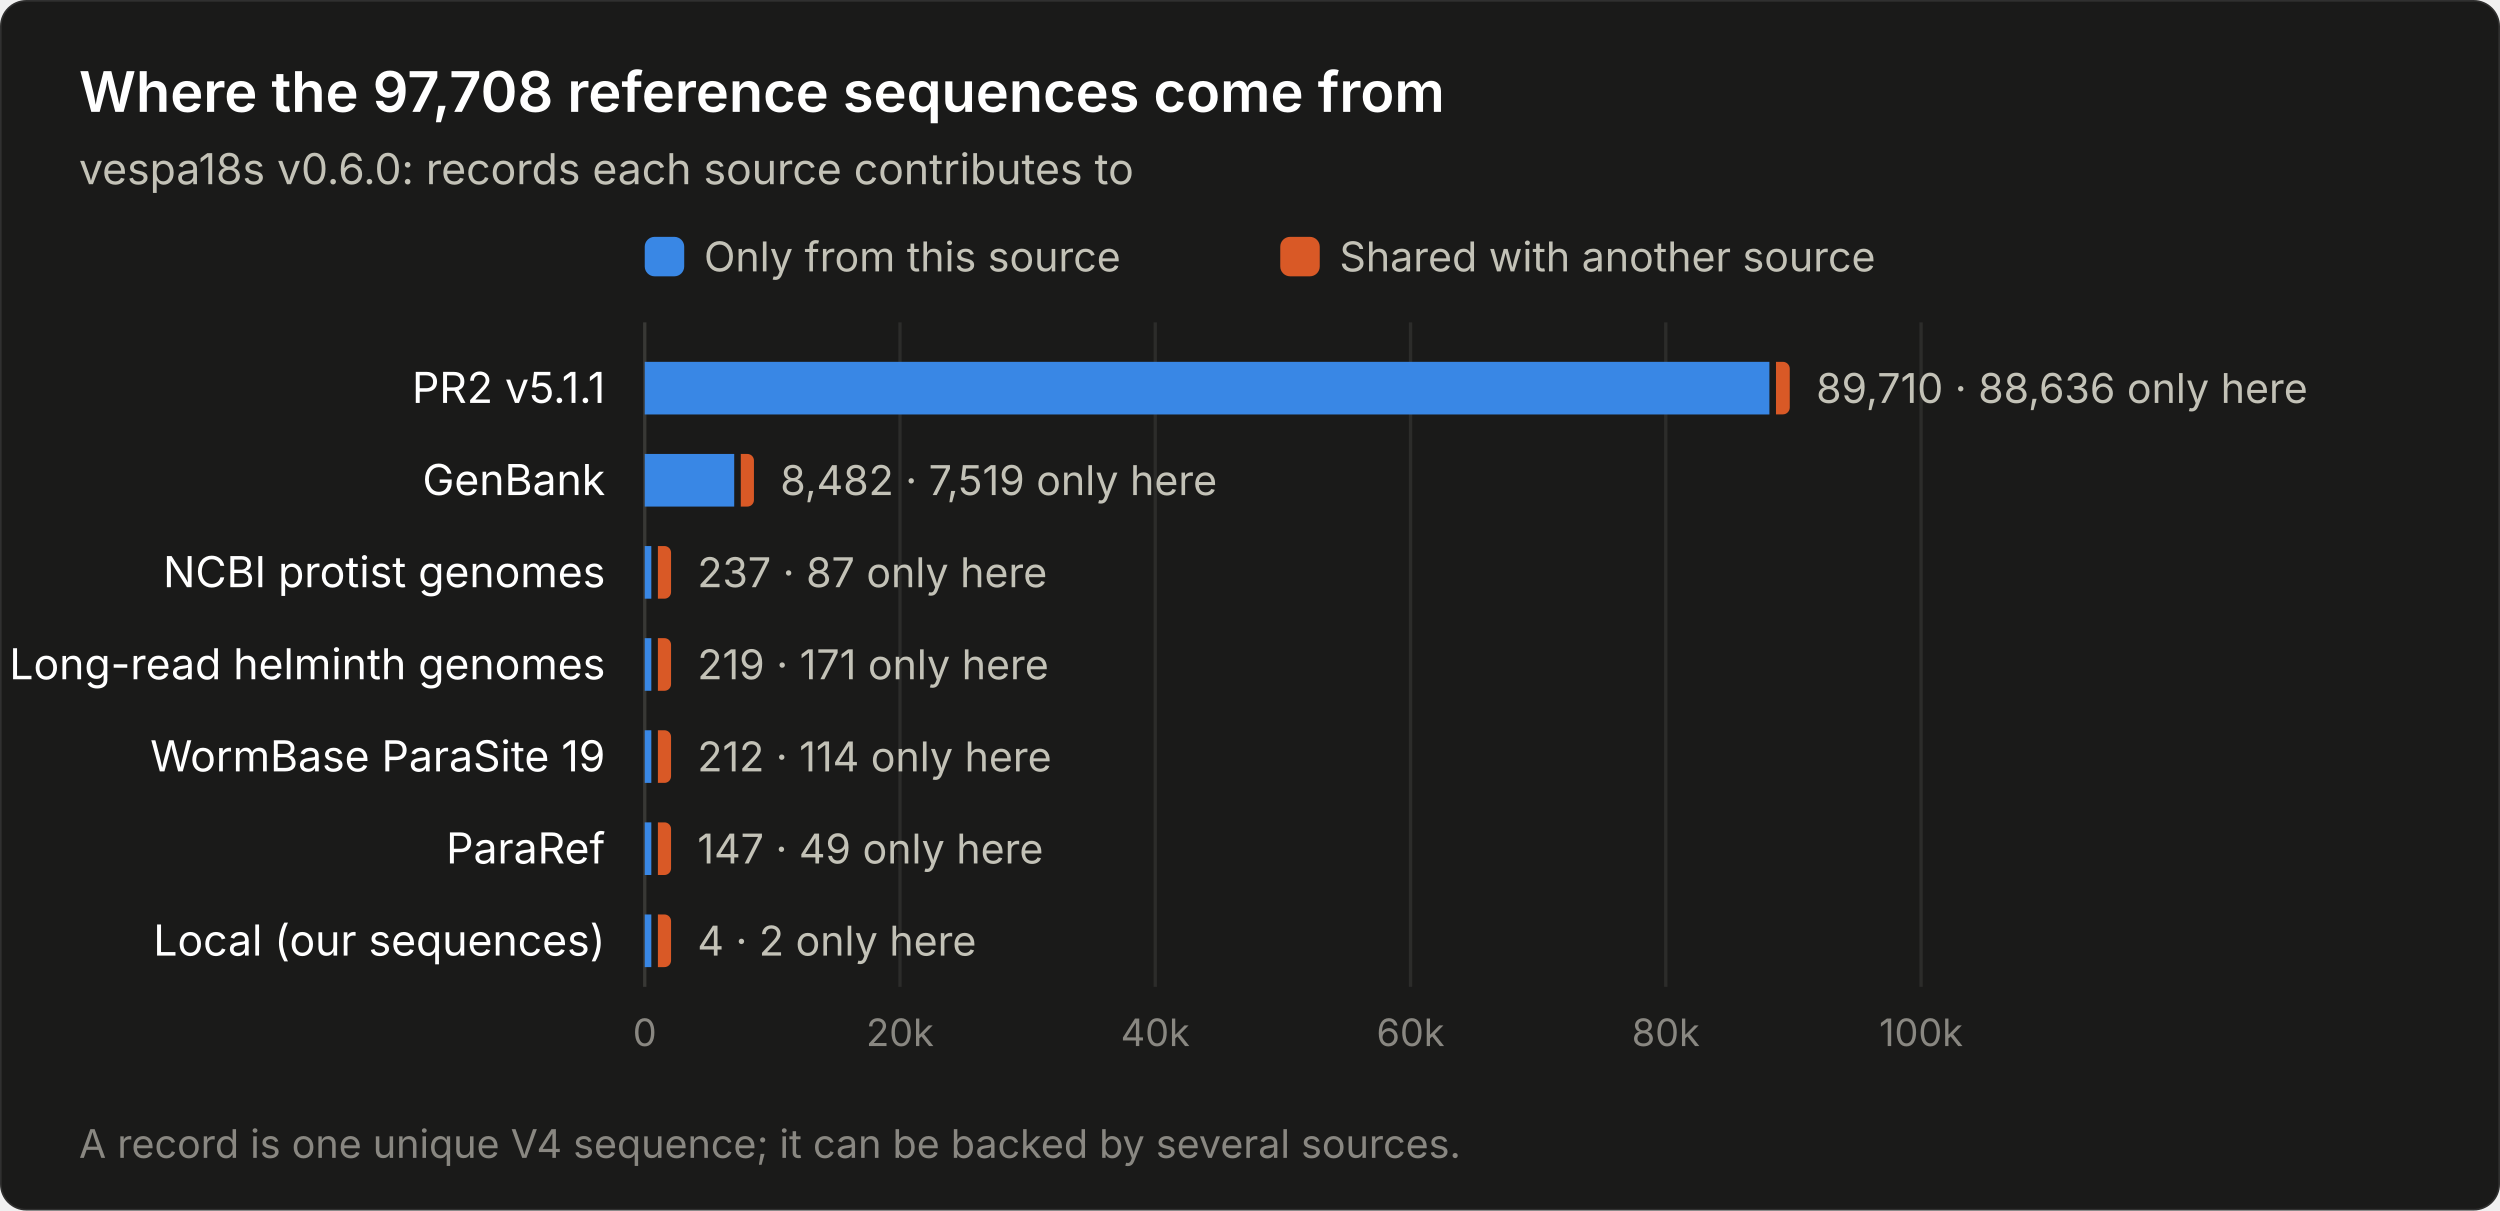
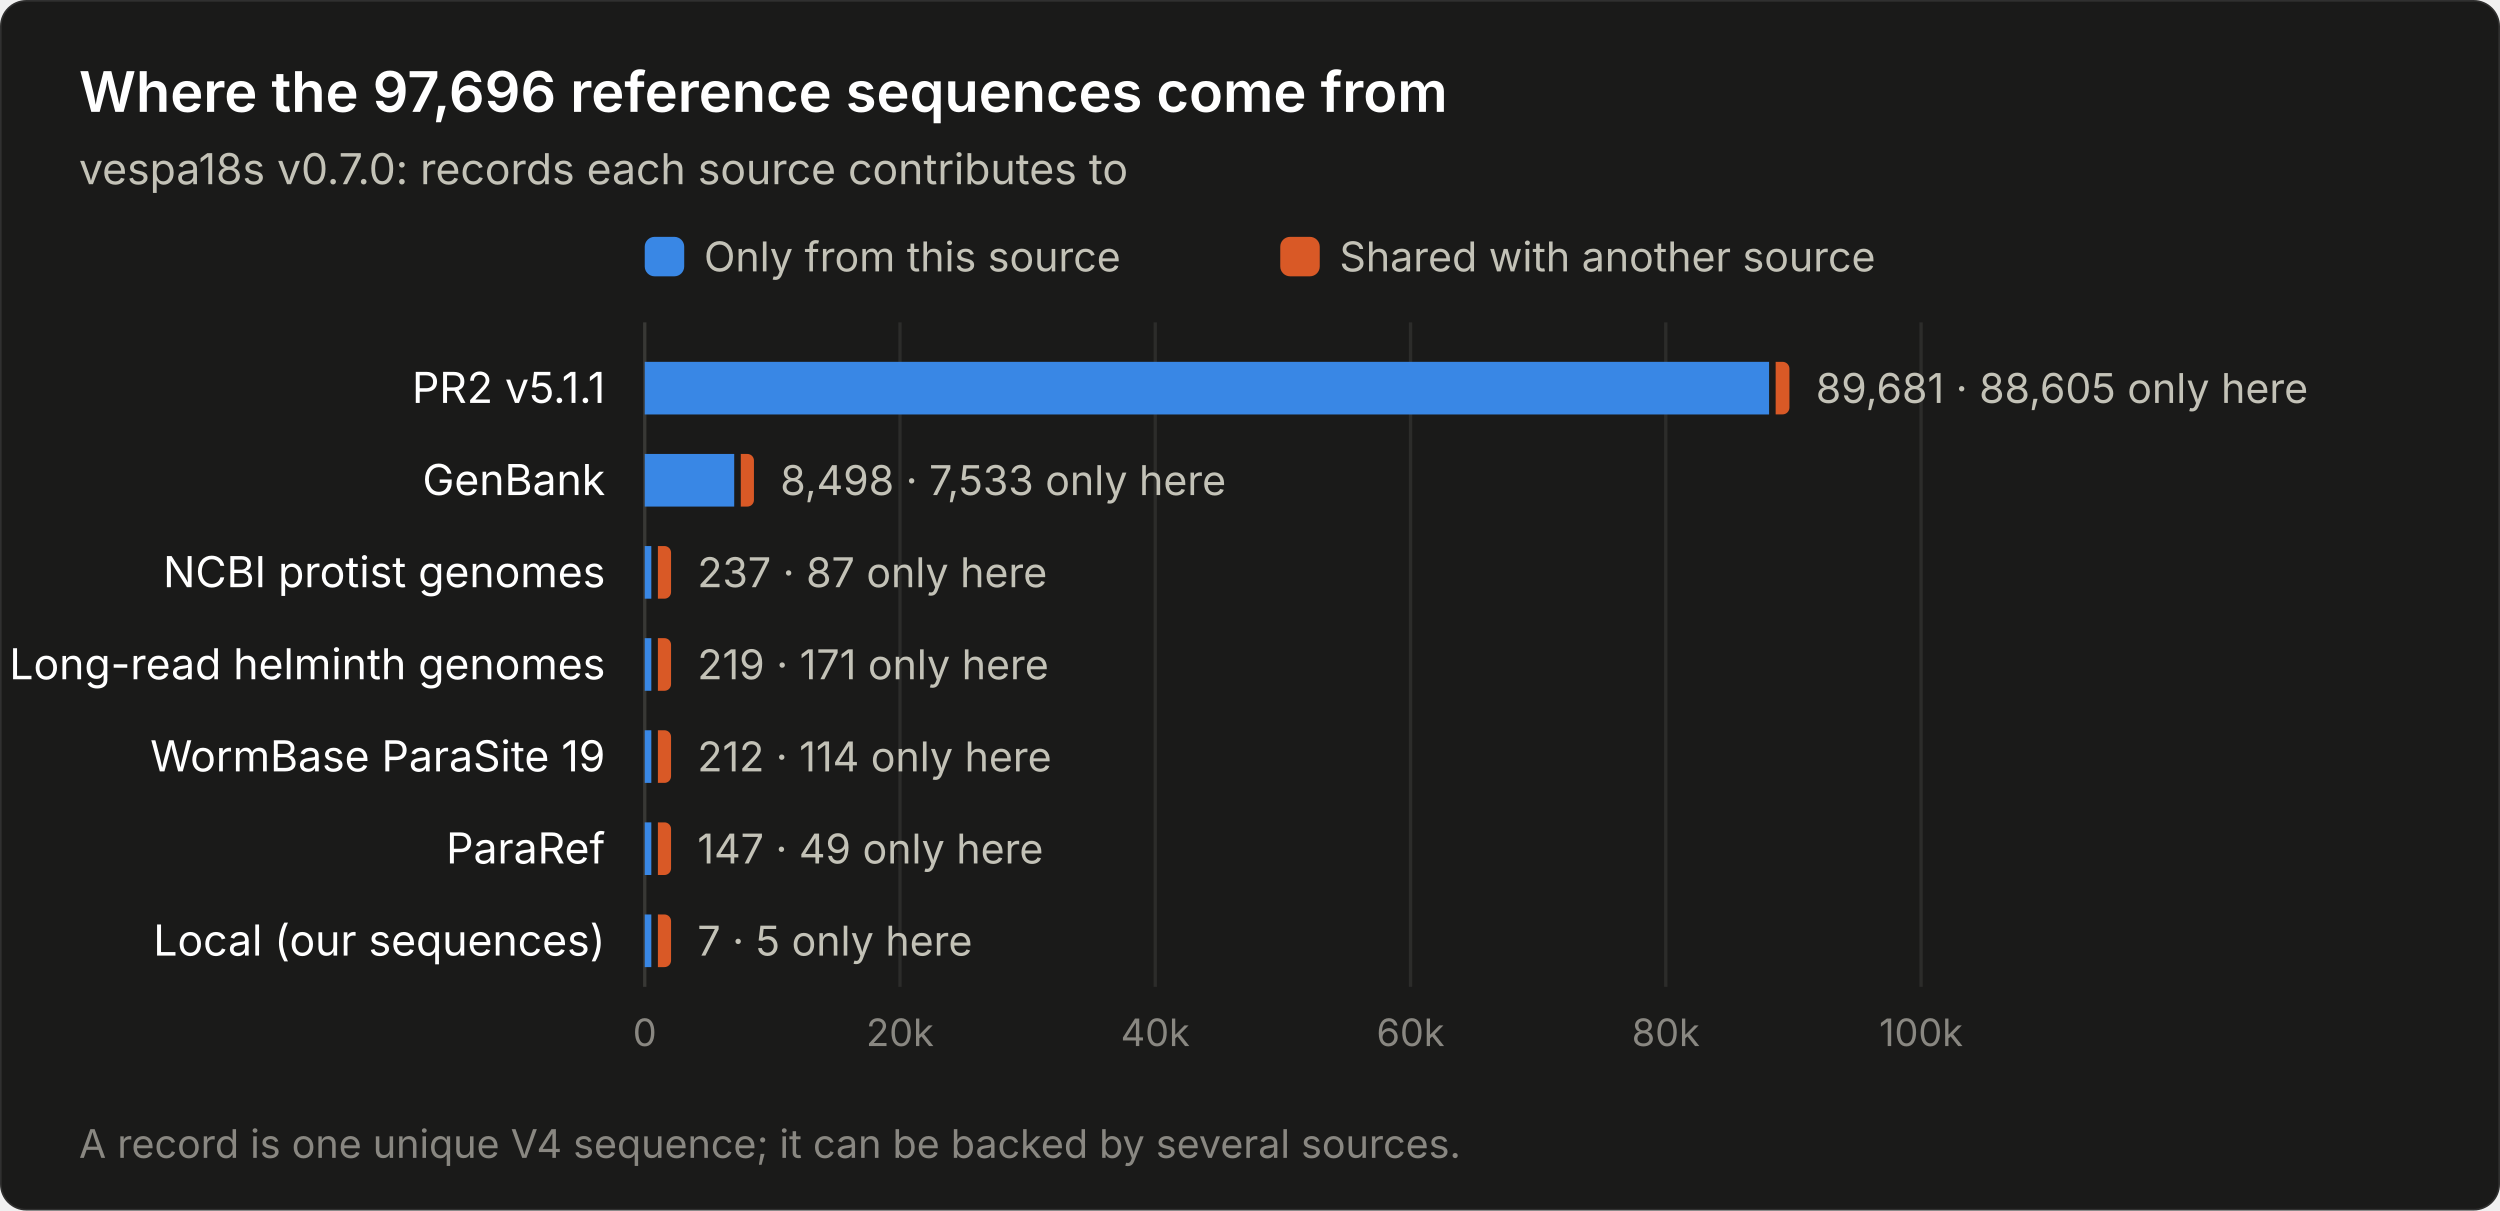
- <svg xmlns="http://www.w3.org/2000/svg" width="760" height="368" viewBox="0 0 760 368" font-family="system-ui, -apple-system, &quot;Segoe UI&quot;, sans-serif" role="img" aria-label="Where the 97,708 reference sequences come from">
+ <svg xmlns="http://www.w3.org/2000/svg" width="760" height="368" viewBox="0 0 760 368" font-family="system-ui, -apple-system, &quot;Segoe UI&quot;, sans-serif" role="img" aria-label="Where the 97,696 reference sequences come from">
  <rect width="760" height="368" rx="8" fill="#1a1a19" stroke="rgba(255,255,255,0.10)" />
-   <text x="24" y="34" font-size="17" font-weight="600" fill="#ffffff">Where the 97,708 reference sequences come from</text>
-   <text x="24" y="56" font-size="13" fill="#c3c2b7">vespa18s v0.6.0: records each source contributes to</text>
+   <text x="24" y="34" font-size="17" font-weight="600" fill="#ffffff">Where the 97,696 reference sequences come from</text>
+   <text x="24" y="56" font-size="13" fill="#c3c2b7">vespa18s v0.7.0: records each source contributes to</text>
  <rect x="196" y="72" width="12" height="12" rx="3" fill="#3987e5" />
  <text x="214" y="82.5" font-size="12.5" fill="#c3c2b7">Only from this source</text>
  <rect x="389.2" y="72" width="12" height="12" rx="3" fill="#d95926" />
  <text x="407.2" y="82.5" font-size="12.5" fill="#c3c2b7">Shared with another source</text>
  <line x1="196.0" y1="98" x2="196.0" y2="300" stroke="#383835" stroke-width="1" />
  <text x="196.0" y="318" font-size="11.5" fill="#898781" text-anchor="middle" font-variant-numeric="tabular-nums">0</text>
  <line x1="273.6" y1="98" x2="273.6" y2="300" stroke="#2c2c2a" stroke-width="1" />
  <text x="273.6" y="318" font-size="11.5" fill="#898781" text-anchor="middle" font-variant-numeric="tabular-nums">20k</text>
  <line x1="351.2" y1="98" x2="351.2" y2="300" stroke="#2c2c2a" stroke-width="1" />
  <text x="351.2" y="318" font-size="11.5" fill="#898781" text-anchor="middle" font-variant-numeric="tabular-nums">40k</text>
  <line x1="428.8" y1="98" x2="428.8" y2="300" stroke="#2c2c2a" stroke-width="1" />
  <text x="428.8" y="318" font-size="11.5" fill="#898781" text-anchor="middle" font-variant-numeric="tabular-nums">60k</text>
  <line x1="506.4" y1="98" x2="506.4" y2="300" stroke="#2c2c2a" stroke-width="1" />
  <text x="506.4" y="318" font-size="11.5" fill="#898781" text-anchor="middle" font-variant-numeric="tabular-nums">80k</text>
  <line x1="584.0" y1="98" x2="584.0" y2="300" stroke="#2c2c2a" stroke-width="1" />
  <text x="584.0" y="318" font-size="11.5" fill="#898781" text-anchor="middle" font-variant-numeric="tabular-nums">100k</text>
  <text x="184" y="122.5" font-size="13" font-weight="400" fill="#ffffff" text-anchor="end">PR2 v5.1.1</text>
-   <rect x="196.0" y="110.0" width="341.9" height="16" fill="#3987e5" />
-   <path d="M539.9,110.0 h2.1 a2.084,2.084 0 0 1 2.084,2.084 v11.8 a2.084,2.084 0 0 1 -2.084,2.084 h-2.1 z" fill="#d95926" />
-   <text x="552.1" y="122.5" font-size="12.5" fill="#c3c2b7" font-variant-numeric="tabular-nums">89,710  ·  88,636 only here</text>
+   <rect x="196.0" y="110.0" width="341.8" height="16" fill="#3987e5" />
+   <path d="M539.8,110.0 h2.1 a2.087,2.087 0 0 1 2.087,2.087 v11.8 a2.087,2.087 0 0 1 -2.087,2.087 h-2.1 z" fill="#d95926" />
+   <text x="552.0" y="122.5" font-size="12.5" fill="#c3c2b7" font-variant-numeric="tabular-nums">89,681  ·  88,605 only here</text>
  <text x="184" y="150.5" font-size="13" font-weight="400" fill="#ffffff" text-anchor="end">GenBank</text>
  <rect x="196.0" y="138.0" width="27.2" height="16" fill="#3987e5" />
  <path d="M225.2,138.0 h2.0 a2.0,2.0 0 0 1 2.0,2.0 v12.0 a2.0,2.0 0 0 1 -2.0,2.0 h-2.0 z" fill="#d95926" />
-   <text x="237.2" y="150.5" font-size="12.5" fill="#c3c2b7" font-variant-numeric="tabular-nums">8,482  ·  7,519 only here</text>
+   <text x="237.2" y="150.5" font-size="12.5" fill="#c3c2b7" font-variant-numeric="tabular-nums">8,498  ·  7,533 only here</text>
  <text x="184" y="178.5" font-size="13" font-weight="400" fill="#ffffff" text-anchor="end">NCBI protist genomes</text>
  <rect x="196.0" y="166.0" width="2.0" height="16" fill="#3987e5" />
  <path d="M200.0,166.0 h2.0 a2.0,2.0 0 0 1 2.0,2.0 v12.0 a2.0,2.0 0 0 1 -2.0,2.0 h-2.0 z" fill="#d95926" />
  <text x="212.0" y="178.5" font-size="12.5" fill="#c3c2b7" font-variant-numeric="tabular-nums">237  ·  87 only here</text>
  <text x="184" y="206.5" font-size="13" font-weight="400" fill="#ffffff" text-anchor="end">Long-read helminth genomes</text>
  <rect x="196.0" y="194.0" width="2.0" height="16" fill="#3987e5" />
  <path d="M200.0,194.0 h2.0 a2.0,2.0 0 0 1 2.0,2.0 v12.0 a2.0,2.0 0 0 1 -2.0,2.0 h-2.0 z" fill="#d95926" />
  <text x="212.0" y="206.5" font-size="12.5" fill="#c3c2b7" font-variant-numeric="tabular-nums">219  ·  171 only here</text>
  <text x="184" y="234.5" font-size="13" font-weight="400" fill="#ffffff" text-anchor="end">WormBase ParaSite 19</text>
  <rect x="196.0" y="222.0" width="2.0" height="16" fill="#3987e5" />
  <path d="M200.0,222.0 h2.0 a2.0,2.0 0 0 1 2.0,2.0 v12.0 a2.0,2.0 0 0 1 -2.0,2.0 h-2.0 z" fill="#d95926" />
  <text x="212.0" y="234.5" font-size="12.5" fill="#c3c2b7" font-variant-numeric="tabular-nums">212  ·  114 only here</text>
  <text x="184" y="262.5" font-size="13" font-weight="400" fill="#ffffff" text-anchor="end">ParaRef</text>
  <rect x="196.0" y="250.0" width="2.0" height="16" fill="#3987e5" />
  <path d="M200.0,250.0 h2.0 a2.0,2.0 0 0 1 2.0,2.0 v12.0 a2.0,2.0 0 0 1 -2.0,2.0 h-2.0 z" fill="#d95926" />
  <text x="212.0" y="262.5" font-size="12.5" fill="#c3c2b7" font-variant-numeric="tabular-nums">147  ·  49 only here</text>
  <text x="184" y="290.5" font-size="13" font-weight="400" fill="#ffffff" text-anchor="end">Local (our sequences)</text>
  <rect x="196.0" y="278.0" width="2.0" height="16" fill="#3987e5" />
  <path d="M200.0,278.0 h2.0 a2.0,2.0 0 0 1 2.0,2.0 v12.0 a2.0,2.0 0 0 1 -2.0,2.0 h-2.0 z" fill="#d95926" />
-   <text x="212.0" y="290.5" font-size="12.5" fill="#c3c2b7" font-variant-numeric="tabular-nums">4  ·  2 only here</text>
+   <text x="212.0" y="290.5" font-size="12.5" fill="#c3c2b7" font-variant-numeric="tabular-nums">7  ·  5 only here</text>
  <text x="24" y="352" font-size="12" fill="#898781">A record is one unique V4 sequence; it can be backed by several sources.</text>
</svg>
